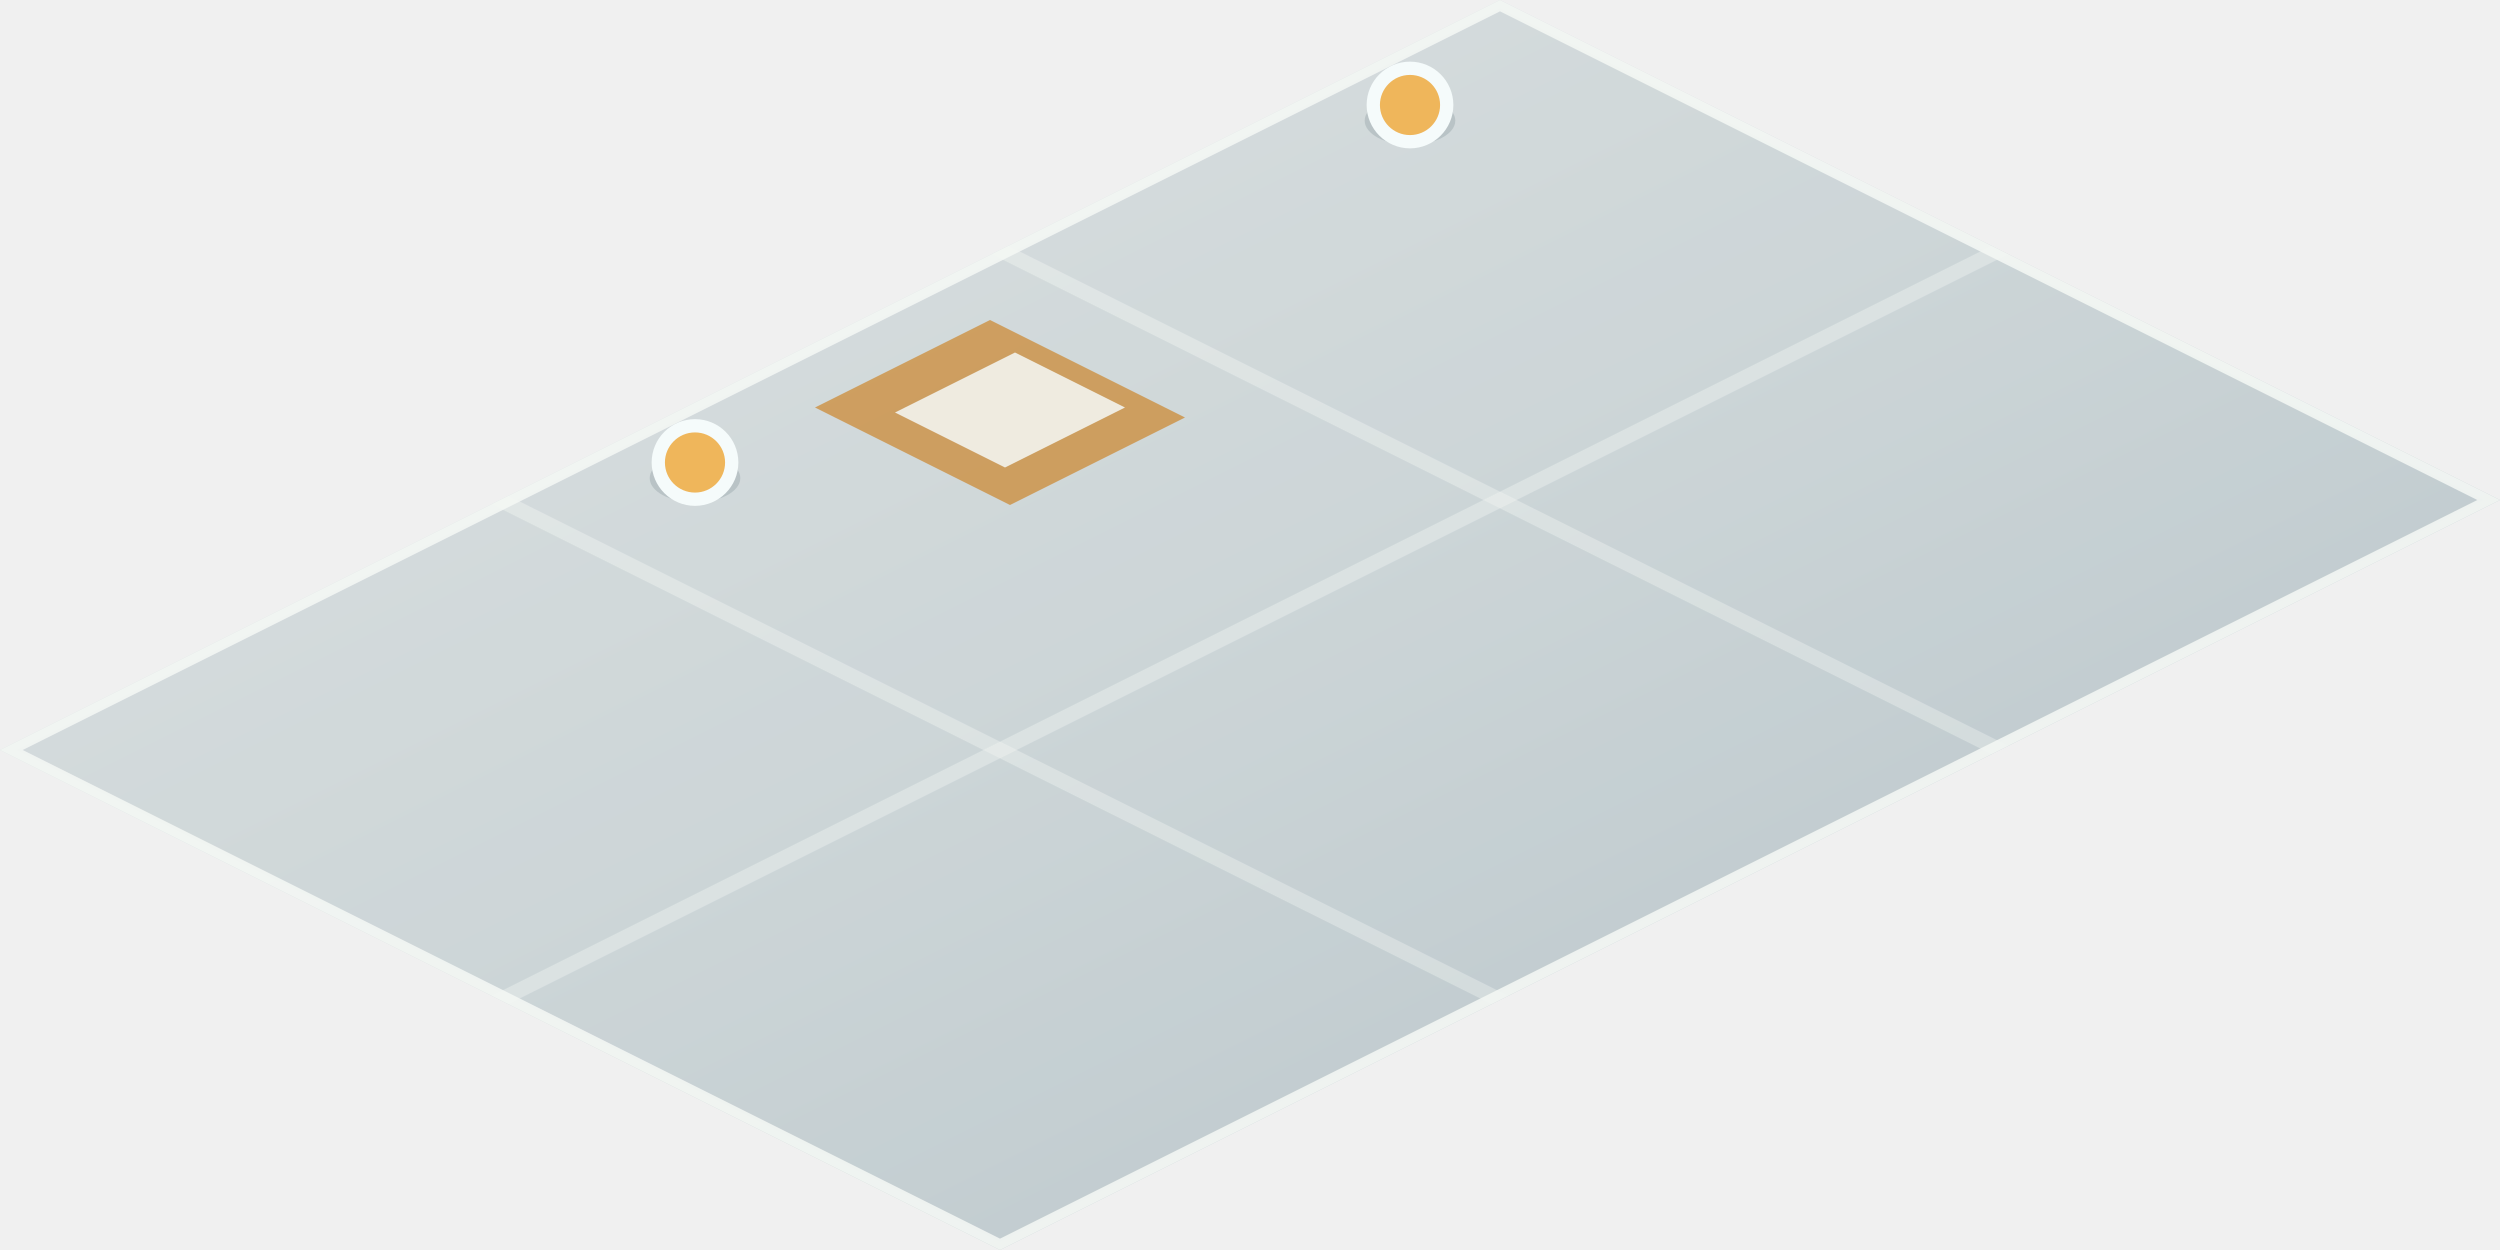
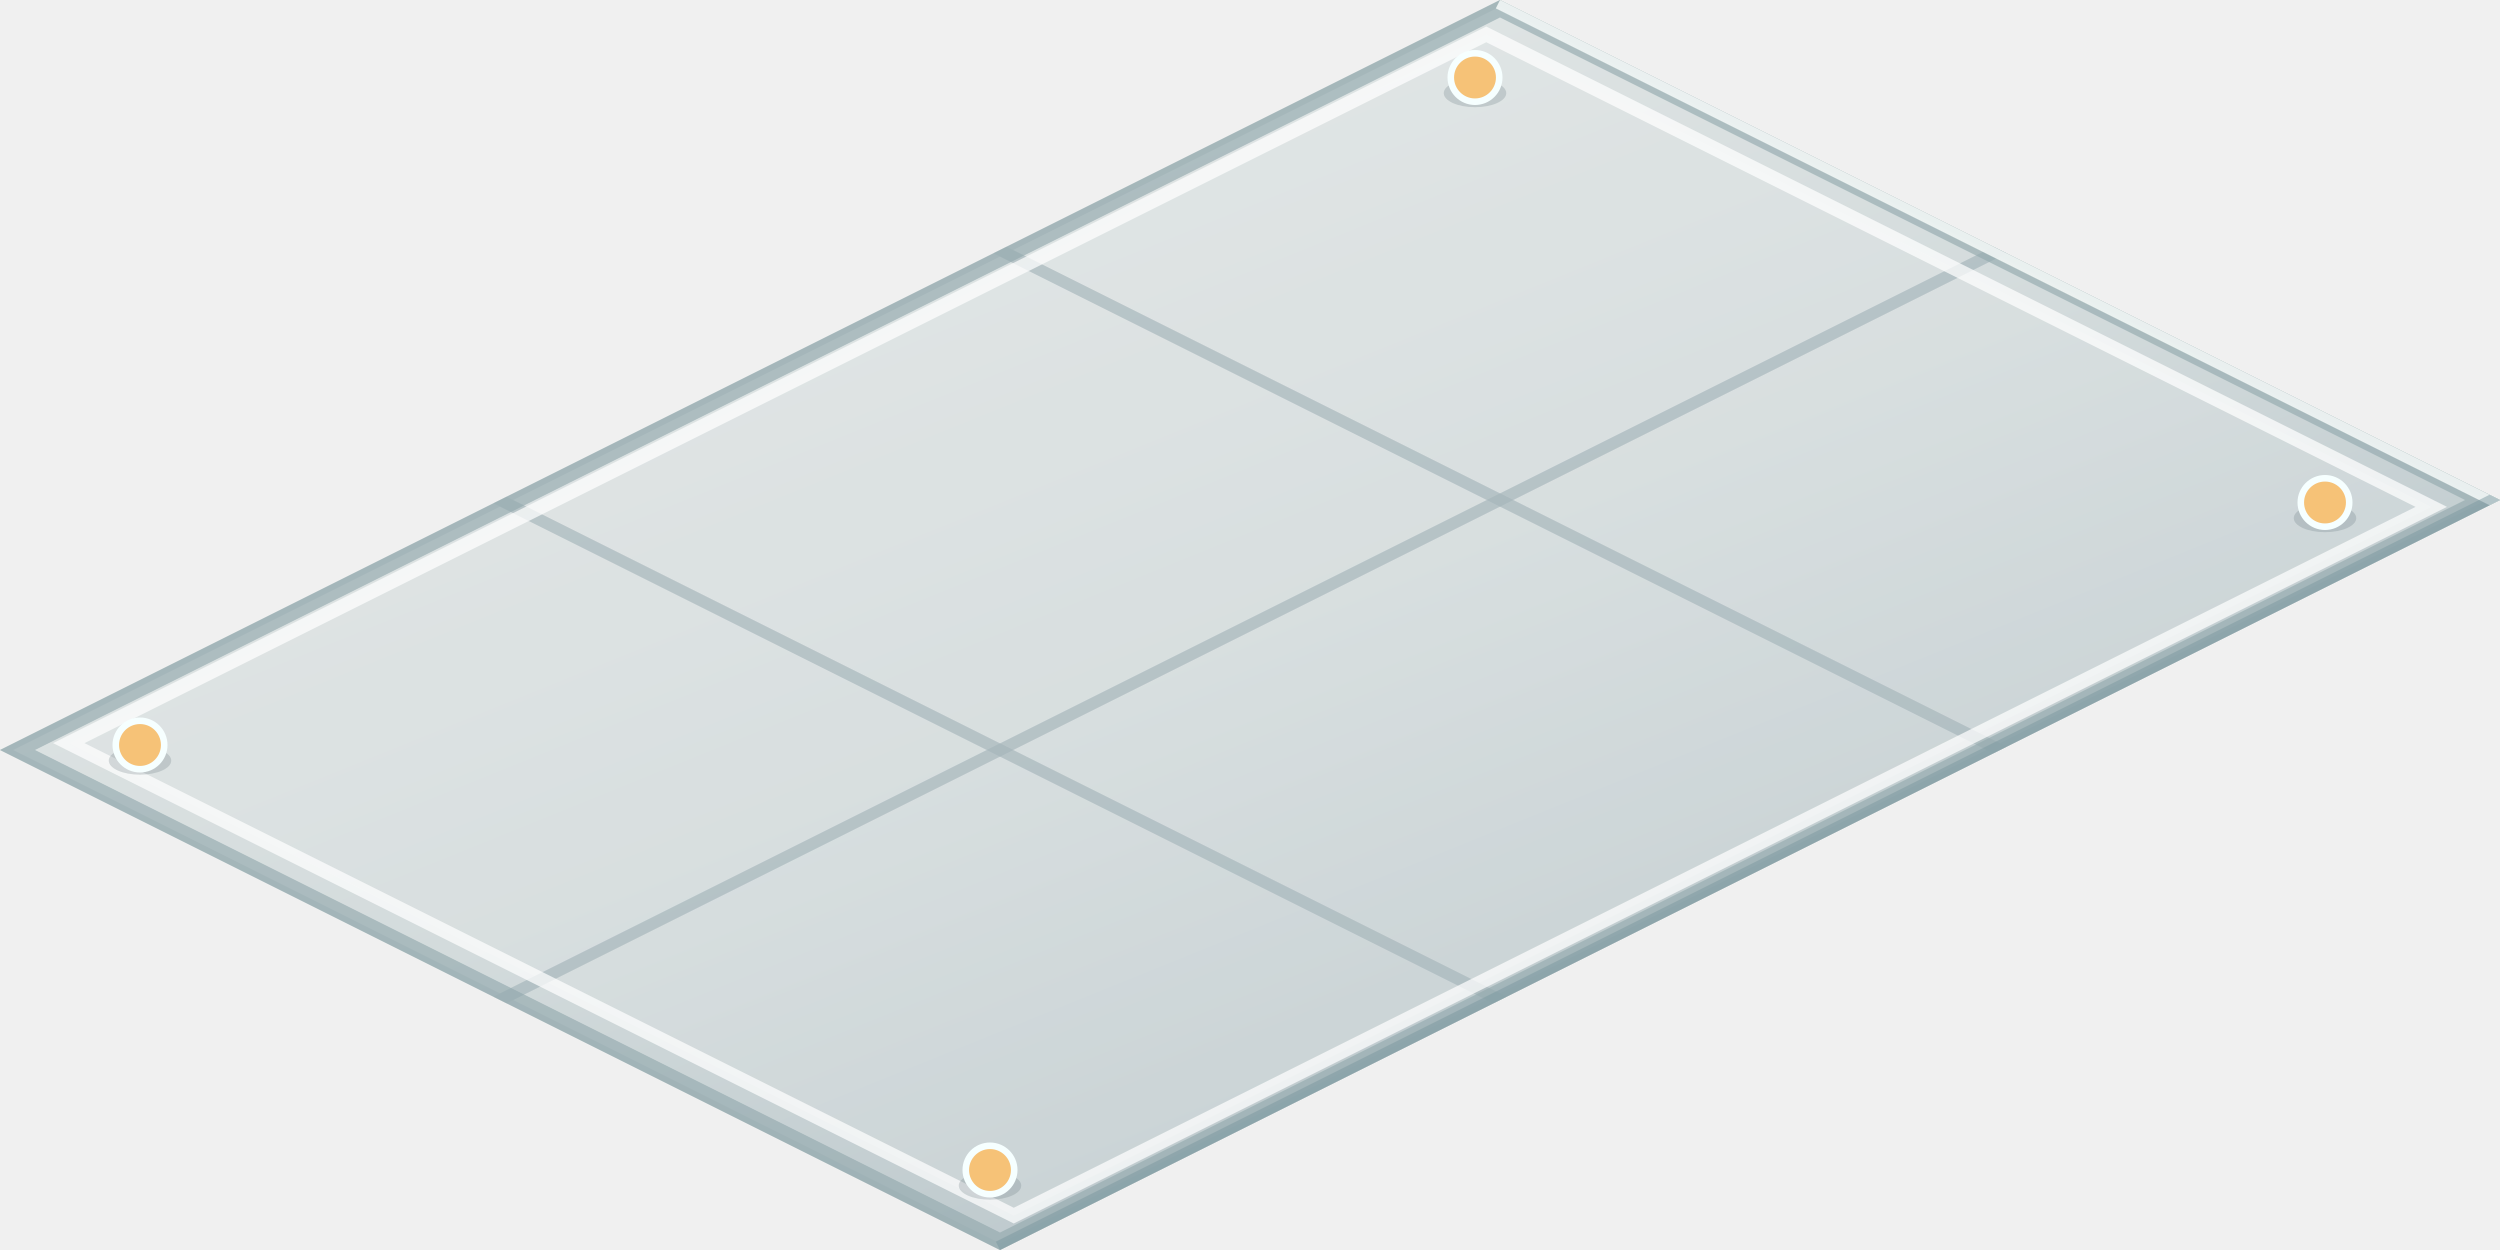
<svg xmlns="http://www.w3.org/2000/svg" width="160" height="80" viewBox="0 0 160 80">
  <defs>
-     <linearGradient id="slab" x1="0" y1="0" x2="1" y2="1">
-       <stop stop-color="#e3e7e6" />
-       <stop offset=".50" stop-color="#cbd4d7" />
-       <stop offset="1" stop-color="#abbac1" />
+     <linearGradient id="paving" x1=".10" y1="0" x2=".91" y2="1">
+       <stop stop-color="#e8ebea" />
+       <stop offset=".50" stop-color="#d3dbdc" />
+       <stop offset="1" stop-color="#abbac0" />
    </linearGradient>
-     <clipPath id="fit">
+     <clipPath id="gridFootprint">
      <polygon points="96.00,0.00 160.00,32.00 64.00,80.00 0.00,48.00" />
    </clipPath>
  </defs>
-   <g clip-path="url(#fit)">
-     <polygon points="96.00,0.00 160.00,32.00 64.00,80.00 0.00,48.00" fill="url(#slab)" />
-     <polygon points="96.00,0.00 128.00,16.00 96.00,32.00 64.00,16.00" fill="#cfd8d9" opacity=".25" stroke="#f0f3f1" stroke-width=".95" />
-     <polygon points="128.00,16.00 160.00,32.00 128.00,48.00 96.00,32.00" fill="#cfd8d9" opacity=".25" stroke="#f0f3f1" stroke-width=".95" />
-     <polygon points="64.00,16.00 96.00,32.00 64.00,48.00 32.00,32.00" fill="#cfd8d9" opacity=".25" stroke="#f0f3f1" stroke-width=".95" />
-     <polygon points="96.00,32.00 128.00,48.00 96.00,64.00 64.00,48.00" fill="#cfd8d9" opacity=".25" stroke="#f0f3f1" stroke-width=".95" />
-     <polygon points="32.00,32.00 64.00,48.00 32.00,64.00 0.00,48.00" fill="#cfd8d9" opacity=".25" stroke="#f0f3f1" stroke-width=".95" />
-     <polygon points="64.00,48.00 96.00,64.00 64.00,80.00 32.00,64.00" fill="#cfd8d9" opacity=".25" stroke="#f0f3f1" stroke-width=".95" />
-     <ellipse cx="90.24" cy="7.72" rx="2.9" ry="1.55" fill="#536a71" opacity=".20" />
-     <circle cx="90.24" cy="6.72" r="2.35" fill="#efb65b" stroke="#f5fbfb" stroke-width=".85" />
-     <ellipse cx="177.60" cy="49.80" rx="2.9" ry="1.55" fill="#536a71" opacity=".20" />
-     <circle cx="177.60" cy="48.80" r="2.35" fill="#efb65b" stroke="#f5fbfb" stroke-width=".85" />
-     <ellipse cx="44.48" cy="30.60" rx="2.9" ry="1.55" fill="#536a71" opacity=".20" />
-     <circle cx="44.48" cy="29.60" r="2.35" fill="#efb65b" stroke="#f5fbfb" stroke-width=".85" />
-     <ellipse cx="130.56" cy="72.68" rx="2.9" ry="1.55" fill="#536a71" opacity=".20" />
-     <circle cx="130.56" cy="71.68" r="2.35" fill="#efb65b" stroke="#f5fbfb" stroke-width=".85" />
-     <polygon points="63.36,20.48 75.84,26.72 64.64,32.32 52.16,26.08" fill="#cc8b37" opacity=".75" />
-     <polygon points="64.96,22.56 72.00,26.08 64.32,29.92 57.28,26.40" fill="#f4f8f7" opacity=".85" />
-     <polygon points="96.00,0.00 160.00,32.00 64.00,80.00 0.00,48.00" fill="none" stroke="#f5f8f5" stroke-width="1.3" opacity=".86" />
+   <g clip-path="url(#gridFootprint)">
+     <polygon points="96.00,0.00 160.00,32.00 64.00,80.00 0.00,48.00" fill="url(#paving)" />
+     <polygon points="95.12,2.20 155.60,32.44 64.88,77.80 4.40,47.56" fill="#e5eae9" opacity=".27" />
+     <polygon points="96.00,0.00 128.00,16.00 96.00,32.00 64.00,16.00" fill="none" stroke="#a6b6bb" stroke-opacity=".42" stroke-width=".75" />
+     <polygon points="128.00,16.00 160.00,32.00 128.00,48.00 96.00,32.00" fill="none" stroke="#a6b6bb" stroke-opacity=".42" stroke-width=".75" />
+     <polygon points="64.00,16.00 96.00,32.00 64.00,48.00 32.00,32.00" fill="none" stroke="#a6b6bb" stroke-opacity=".42" stroke-width=".75" />
+     <polygon points="96.00,32.00 128.00,48.00 96.00,64.00 64.00,48.00" fill="none" stroke="#a6b6bb" stroke-opacity=".42" stroke-width=".75" />
+     <polygon points="32.00,32.00 64.00,48.00 32.00,64.00 0.00,48.00" fill="none" stroke="#a6b6bb" stroke-opacity=".42" stroke-width=".75" />
+     <polygon points="64.00,48.00 96.00,64.00 64.00,80.00 32.00,64.00" fill="none" stroke="#a6b6bb" stroke-opacity=".42" stroke-width=".75" />
+     <polygon points="96.00,0.00 160.00,32.00 64.00,80.00 0.00,48.00" fill="none" stroke="#91a8ad" stroke-width="2" opacity=".63" />
+     <polygon points="95.12,2.20 155.60,32.44 64.88,77.80 4.40,47.56" fill="none" stroke="#ffffff" stroke-width=".9" opacity=".72" />
+     <path d="M96.00,0.00L160.00,32.00" fill="none" stroke="#f9fdfb" stroke-width="1.2" opacity=".82" />
+     <path d="M160.00,32.00L64.00,80.00" fill="none" stroke="#79979e" stroke-width="1.2" opacity=".48" />
+     <ellipse cx="94.40" cy="5.96" rx="2" ry=".9" fill="#66797e" opacity=".25" />
+     <circle cx="94.40" cy="4.96" r="1.55" fill="#f6c277" stroke="#f6ffff" stroke-width=".42" />
+     <ellipse cx="148.80" cy="33.16" rx="2" ry=".9" fill="#66797e" opacity=".25" />
+     <circle cx="148.80" cy="32.16" r="1.55" fill="#f6c277" stroke="#f6ffff" stroke-width=".42" />
+     <ellipse cx="8.96" cy="48.68" rx="2" ry=".9" fill="#66797e" opacity=".25" />
+     <circle cx="8.96" cy="47.68" r="1.55" fill="#f6c277" stroke="#f6ffff" stroke-width=".42" />
+     <ellipse cx="63.36" cy="75.88" rx="2" ry=".9" fill="#66797e" opacity=".25" />
+     <circle cx="63.36" cy="74.88" r="1.55" fill="#f6c277" stroke="#f6ffff" stroke-width=".42" />
  </g>
</svg>
